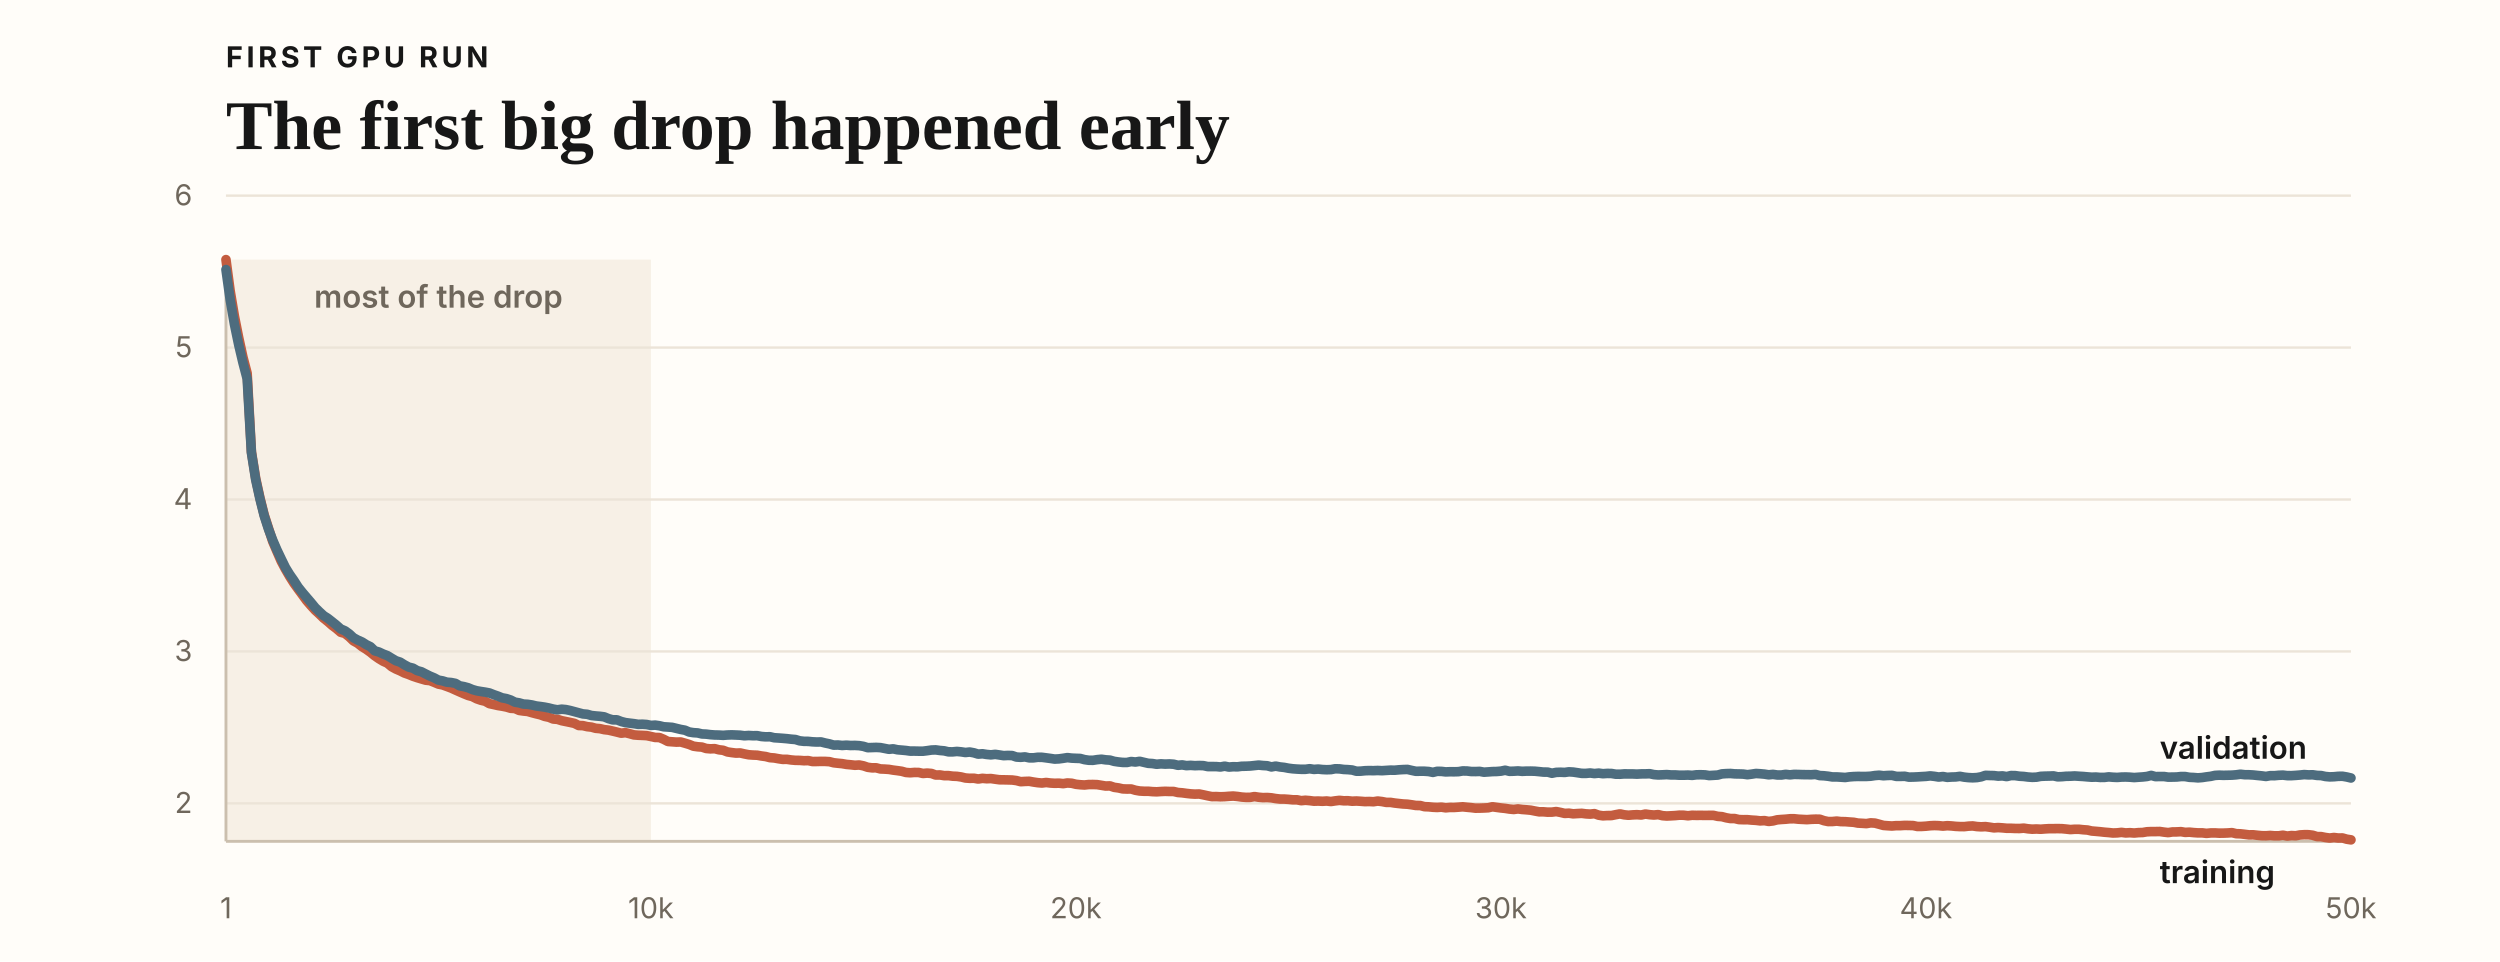
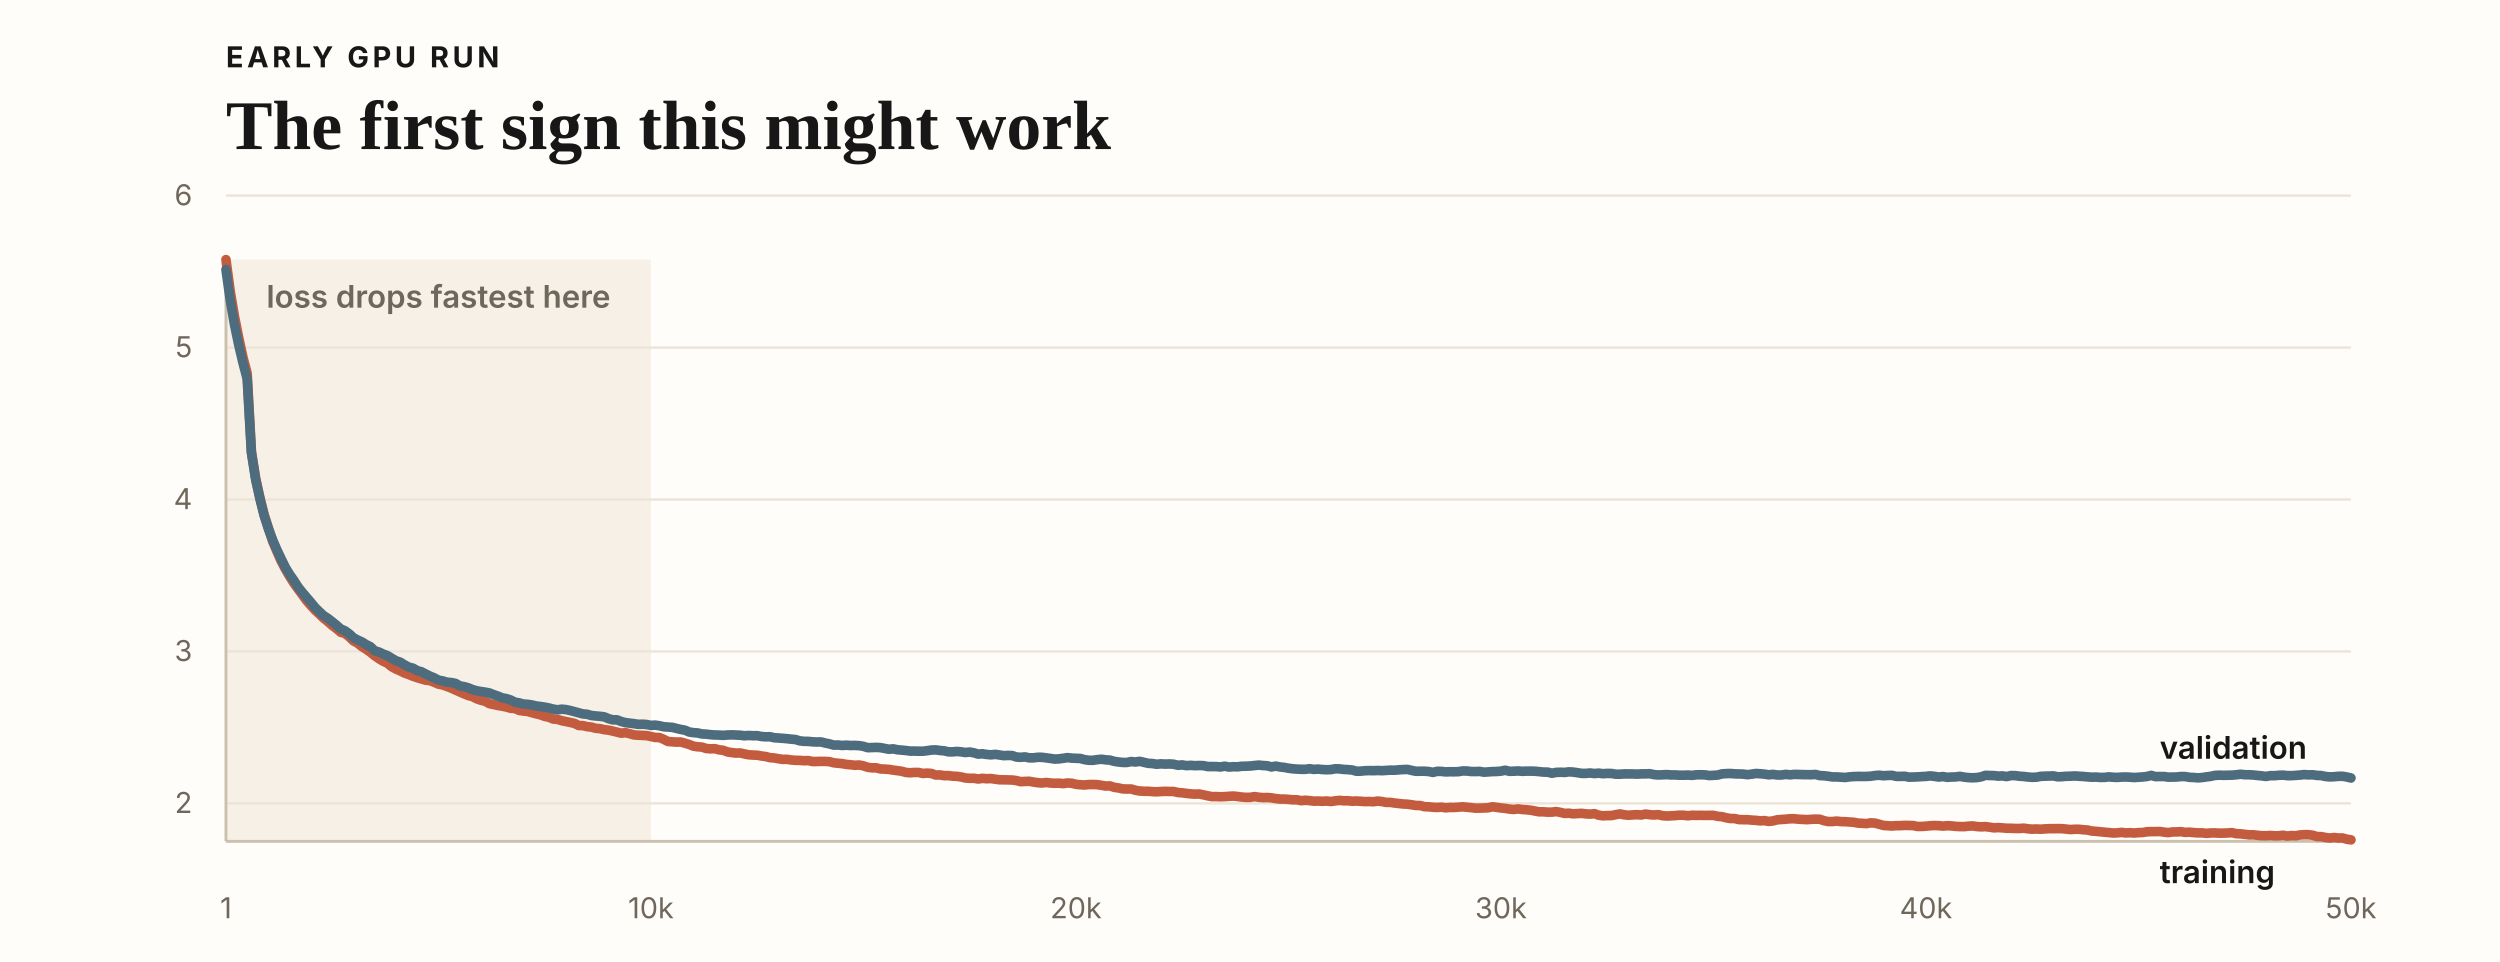
<svg xmlns="http://www.w3.org/2000/svg" width="1040" height="400" viewBox="0 0 1040 400" role="img" aria-labelledby="title desc">
  <style>
    text { fill: #171717; }
    .serif { font-family: Georgia, 'Times New Roman', serif; }
    .sans { font-family: -apple-system, BlinkMacSystemFont, 'Segoe UI', sans-serif; }
    .muted { fill: #6f675c; }
    .grid { stroke: #ece4d8; stroke-width: 1; }
    .axis { stroke: #cbbfae; stroke-width: 1.2; }
    .train { stroke: #c35c3f; }
    .val { stroke: #4d6c7e; }
  </style>
  <rect width="1040" height="400" fill="#fffdf9" />
-   <text x="94" y="28" class="sans" font-size="12" font-weight="700" letter-spacing="1.5" fill="#b23a2a">FIRST GPU RUN</text>
-   <text x="94" y="62" class="serif" font-size="29" font-weight="600">The first big drop happened early</text>
+   <text x="94" y="28" class="sans" font-size="12" font-weight="700" letter-spacing="1.5" fill="#b23a2a">EARLY GPU RUN</text>
+   <text x="94" y="62" class="serif" font-size="29" font-weight="600">The first sign this might work</text>
  <rect x="94.00" y="108" width="176.79" height="242" fill="#f7f0e6" />
-   <text x="182.39" y="128" class="sans muted" font-size="13" font-weight="600" text-anchor="middle">most of the drop</text>
+   <text x="182.39" y="128" class="sans muted" font-size="13" font-weight="600" text-anchor="middle">loss drops fastest here</text>
  <line x1="94" y1="334.20" x2="978" y2="334.20" class="grid" />
  <text x="80" y="338.20" class="sans muted" font-size="12" text-anchor="end">2</text>
  <line x1="94" y1="271.00" x2="978" y2="271.00" class="grid" />
  <text x="80" y="275.00" class="sans muted" font-size="12" text-anchor="end">3</text>
  <line x1="94" y1="207.80" x2="978" y2="207.80" class="grid" />
  <text x="80" y="211.80" class="sans muted" font-size="12" text-anchor="end">4</text>
  <line x1="94" y1="144.59" x2="978" y2="144.59" class="grid" />
  <text x="80" y="148.59" class="sans muted" font-size="12" text-anchor="end">5</text>
  <line x1="94" y1="81.39" x2="978" y2="81.39" class="grid" />
  <text x="80" y="85.39" class="sans muted" font-size="12" text-anchor="end">6</text>
  <text x="94.00" y="382" class="sans muted" font-size="12" text-anchor="middle">1</text>
  <text x="270.79" y="382" class="sans muted" font-size="12" text-anchor="middle">10k</text>
  <text x="447.59" y="382" class="sans muted" font-size="12" text-anchor="middle">20k</text>
  <text x="624.39" y="382" class="sans muted" font-size="12" text-anchor="middle">30k</text>
  <text x="801.20" y="382" class="sans muted" font-size="12" text-anchor="middle">40k</text>
  <text x="978.00" y="382" class="sans muted" font-size="12" text-anchor="middle">50k</text>
  <line x1="94" y1="350" x2="978" y2="350" class="axis" />
  <line x1="94" y1="108" x2="94" y2="350" class="axis" />
  <polyline fill="none" class="train" stroke-width="4" stroke-linecap="round" stroke-linejoin="round" points="94.00,108.00 95.75,121.03 97.52,131.52 99.29,140.45 101.05,148.53 102.82,155.31 104.59,187.93 106.36,198.96 108.13,207.09 109.89,214.14 111.66,219.64 113.43,225.22 115.20,229.36 116.97,233.44 118.73,236.75 120.50,239.81 122.27,242.60 124.04,245.06 125.81,247.46 127.57,249.86 129.34,251.91 131.11,253.85 132.88,255.47 134.65,257.19 136.42,258.60 138.18,260.16 139.95,261.49 141.72,263.02 143.49,263.50 145.26,264.90 147.02,266.60 148.79,267.58 150.56,268.98 152.33,270.08 154.10,271.34 155.86,272.79 157.63,274.01 159.40,275.08 161.17,275.88 162.94,277.36 164.70,278.32 166.47,279.08 168.24,279.97 170.01,280.59 171.78,281.32 173.54,281.91 175.31,282.44 177.08,282.96 178.85,283.14 180.62,283.84 182.38,284.59 184.15,284.94 185.92,285.58 187.69,286.24 189.46,287.05 191.22,287.83 192.99,288.60 194.76,289.32 196.53,289.80 198.30,290.70 200.06,291.31 201.83,291.72 203.60,292.72 205.37,293.09 207.14,293.50 208.90,293.78 210.67,294.13 212.44,294.65 214.21,294.75 215.98,295.54 217.74,295.79 219.51,295.97 221.28,296.48 223.05,296.95 224.82,297.37 226.58,298.02 228.35,298.39 230.12,299.11 231.89,299.25 233.66,299.81 235.43,300.17 237.19,300.53 238.96,300.92 240.73,301.81 242.50,301.87 244.27,302.29 246.03,302.48 247.80,302.97 249.57,303.12 251.34,303.53 253.11,303.73 254.87,304.13 256.64,304.55 258.41,305.01 260.18,304.79 261.95,305.23 263.71,305.72 265.48,305.86 267.25,305.93 269.02,306.03 270.79,306.39 272.55,306.78 274.32,306.81 276.09,307.55 277.86,308.46 279.63,308.59 281.39,308.72 283.16,308.66 284.93,309.17 286.70,309.70 288.47,310.41 290.23,310.66 292.00,310.79 293.77,311.37 295.54,311.52 297.31,311.44 299.07,311.91 300.84,312.12 302.61,312.80 304.38,313.07 306.15,313.29 307.91,313.23 309.68,313.63 311.45,313.98 313.22,314.11 314.99,314.17 316.75,314.49 318.52,314.72 320.29,315.18 322.06,315.31 323.83,315.63 325.59,315.90 327.36,315.88 329.13,316.14 330.90,316.30 332.67,316.32 334.44,316.46 336.20,316.41 337.97,316.79 339.74,316.78 341.51,316.73 343.28,316.75 345.04,316.85 346.81,317.31 348.58,317.51 350.35,317.68 352.12,317.99 353.88,318.15 355.65,318.35 357.42,318.24 359.19,318.59 360.96,319.19 362.72,319.42 364.49,319.41 366.26,319.88 368.03,319.95 369.80,320.07 371.56,320.37 373.33,320.59 375.10,320.85 376.87,321.34 378.64,321.47 380.40,321.33 382.17,321.35 383.94,321.76 385.71,321.61 387.48,321.76 389.24,322.41 391.01,322.38 392.78,322.67 394.55,322.66 396.32,322.89 398.08,322.96 399.85,323.22 401.62,323.65 403.39,323.78 405.16,323.75 406.92,324.07 408.69,323.79 410.46,323.95 412.23,323.88 414.00,324.14 415.76,324.38 417.53,324.40 419.30,324.44 421.07,324.49 422.84,324.72 424.60,325.18 426.37,325.07 428.14,325.01 429.91,325.33 431.68,325.59 433.45,325.74 435.21,325.52 436.98,325.74 438.75,325.85 440.52,325.80 442.29,325.99 444.05,325.72 445.82,325.83 447.59,326.26 449.36,326.45 451.13,326.56 452.89,326.37 454.66,326.35 456.43,326.41 458.20,326.70 459.97,326.99 461.73,326.93 463.50,327.53 465.27,327.77 467.04,328.17 468.81,328.24 470.57,328.22 472.34,328.75 474.11,329.06 475.88,329.16 477.65,329.16 479.41,329.32 481.18,329.39 482.95,329.27 484.72,329.19 486.49,329.25 488.25,329.26 490.02,329.68 491.79,329.81 493.56,330.05 495.33,330.25 497.09,330.36 498.86,330.30 500.63,330.66 502.40,331.05 504.17,331.40 505.93,331.37 507.70,331.46 509.47,331.40 511.24,331.26 513.01,331.16 514.77,331.33 516.54,331.58 518.31,331.71 520.08,331.70 521.85,331.38 523.61,331.65 525.38,331.81 527.15,331.76 528.92,331.90 530.69,332.20 532.46,332.40 534.22,332.41 535.99,332.53 537.76,332.71 539.53,332.71 541.30,333.08 543.06,332.91 544.83,333.06 546.60,333.29 548.37,333.24 550.14,333.33 551.90,333.22 553.67,333.43 555.44,333.16 557.21,332.95 558.98,333.13 560.74,333.11 562.51,333.30 564.28,333.22 566.05,333.33 567.82,333.47 569.58,333.42 571.35,333.52 573.12,333.24 574.89,333.45 576.66,333.79 578.42,333.79 580.19,334.07 581.96,334.27 583.73,334.46 585.50,334.55 587.26,334.79 589.03,335.08 590.80,335.10 592.57,335.57 594.34,335.64 596.10,335.82 597.87,335.90 599.64,335.78 601.41,336.05 603.18,335.89 604.94,335.90 606.71,335.78 608.48,335.63 610.25,335.82 612.02,335.98 613.78,336.20 615.55,336.18 617.32,336.12 619.09,336.03 620.86,335.62 622.62,335.87 624.39,336.11 626.16,336.29 627.93,336.57 629.70,336.74 631.47,336.51 633.23,336.74 635.00,336.87 636.77,337.04 638.54,337.39 640.31,337.72 642.07,337.71 643.84,337.86 645.61,337.84 647.38,337.61 649.15,337.96 650.91,338.38 652.68,338.29 654.45,338.55 656.22,338.44 657.99,338.35 659.75,338.57 661.52,338.67 663.29,338.48 665.06,339.12 666.83,339.38 668.59,339.28 670.36,339.27 672.13,338.91 673.90,338.58 675.67,338.96 677.43,339.14 679.20,338.99 680.97,338.91 682.74,339.04 684.51,338.65 686.27,338.91 688.04,339.05 689.81,338.88 691.58,339.32 693.35,339.46 695.11,339.38 696.88,339.28 698.65,339.11 700.42,339.14 702.19,339.36 703.95,339.15 705.72,339.20 707.49,339.18 709.26,339.21 711.03,339.19 712.79,339.19 714.56,339.60 716.33,339.73 718.10,340.20 719.87,340.51 721.63,340.52 723.40,340.94 725.17,341.00 726.94,340.99 728.71,341.16 730.48,341.27 732.24,341.48 734.01,341.38 735.78,341.71 737.55,341.50 739.32,341.05 741.08,340.90 742.85,340.79 744.62,340.61 746.39,340.60 748.16,340.79 749.92,340.88 751.69,340.97 753.46,340.84 755.23,340.77 757.00,340.79 758.76,341.40 760.53,341.77 762.30,341.75 764.07,341.58 765.84,341.79 767.60,341.81 769.37,341.95 771.14,342.07 772.91,342.41 774.68,342.50 776.44,342.62 778.21,342.31 779.98,342.42 781.75,342.89 783.52,343.38 785.28,343.51 787.05,343.62 788.82,343.47 790.59,343.47 792.36,343.36 794.12,343.39 795.89,343.44 797.66,343.82 799.43,343.80 801.20,343.69 802.96,343.50 804.73,343.42 806.50,343.48 808.27,343.66 810.04,343.49 811.80,343.59 813.57,343.77 815.34,343.86 817.11,343.88 818.88,343.68 820.64,343.59 822.41,343.85 824.18,343.96 825.95,343.87 827.72,344.11 829.49,344.39 831.25,344.27 833.02,344.39 834.79,344.56 836.56,344.56 838.33,344.64 840.09,344.66 841.86,344.51 843.63,344.78 845.40,344.94 847.17,344.86 848.93,344.96 850.70,344.82 852.47,344.72 854.24,344.72 856.01,344.70 857.77,344.73 859.54,344.90 861.31,345.10 863.08,344.97 864.85,344.98 866.61,345.17 868.38,345.29 870.15,345.70 871.92,345.84 873.69,346.00 875.45,346.20 877.22,346.34 878.99,346.53 880.76,346.47 882.53,346.27 884.29,346.50 886.06,346.40 887.83,346.54 889.60,346.37 891.37,346.32 893.13,346.02 894.90,345.94 896.67,345.94 898.44,345.90 900.21,346.16 901.97,346.36 903.74,346.09 905.51,346.07 907.28,345.97 909.05,346.27 910.81,346.18 912.58,346.36 914.35,346.48 916.12,346.47 917.89,346.68 919.65,346.51 921.42,346.49 923.19,346.60 924.96,346.58 926.73,346.51 928.50,346.38 930.26,346.81 932.03,346.87 933.80,347.07 935.57,347.30 937.34,347.28 939.10,347.48 940.87,347.65 942.64,347.68 944.41,347.55 946.18,347.70 947.94,347.70 949.71,347.45 951.48,347.81 953.25,347.59 955.02,347.68 956.78,347.34 958.55,347.23 960.32,347.24 962.09,347.46 963.86,348.01 965.62,348.04 967.39,348.39 969.16,348.63 970.93,348.40 972.70,348.62 974.46,348.59 976.23,349.10 978.00,349.38" />
  <polyline fill="none" class="val" stroke-width="4" stroke-linecap="round" stroke-linejoin="round" points="94.00,112.14 95.75,124.69 97.52,134.88 99.29,143.39 101.05,150.85 102.82,157.59 104.59,188.31 106.36,199.55 108.13,207.53 109.89,214.53 111.66,220.03 113.43,224.66 115.20,228.76 116.97,232.47 118.73,236.08 120.50,238.97 122.27,241.50 124.04,244.26 125.81,246.48 127.57,248.55 129.34,250.61 131.11,252.77 132.88,254.50 134.65,256.13 136.42,257.26 138.18,258.64 139.95,260.07 141.72,261.64 143.49,262.40 145.26,263.67 147.02,265.29 148.79,266.26 150.56,267.04 152.33,268.16 154.10,269.03 155.86,270.73 157.63,271.24 159.40,272.07 161.17,272.75 162.94,273.83 164.70,274.87 166.47,275.45 168.24,276.56 170.01,277.51 171.78,277.95 173.54,278.97 175.31,279.46 177.08,280.37 178.85,281.25 180.62,281.99 182.38,282.93 184.15,283.25 185.92,283.79 187.69,283.93 189.46,284.28 191.22,285.31 192.99,285.63 194.76,286.11 196.53,286.85 198.30,287.36 200.06,287.66 201.83,287.93 203.60,288.27 205.37,288.97 207.14,289.59 208.90,290.30 210.67,290.62 212.44,291.21 214.21,292.10 215.98,292.39 217.74,292.89 219.51,292.99 221.28,293.26 223.05,293.69 224.82,293.91 226.58,294.17 228.35,294.52 230.12,294.97 231.89,295.28 233.66,295.02 235.43,295.19 237.19,295.57 238.96,296.04 240.73,296.52 242.50,296.99 244.27,297.14 246.03,297.65 247.80,297.84 249.57,297.98 251.34,298.21 253.11,298.94 254.87,299.45 256.64,299.45 258.41,300.14 260.18,300.60 261.95,300.83 263.71,301.04 265.48,301.32 267.25,301.27 269.02,301.39 270.79,301.77 272.55,301.65 274.32,301.91 276.09,302.34 277.86,302.45 279.63,302.58 281.39,303.01 283.16,303.44 284.93,303.76 286.70,304.51 288.47,304.79 290.23,304.90 292.00,305.32 293.77,305.40 295.54,305.62 297.31,305.75 299.07,305.79 300.84,305.90 302.61,305.76 304.38,305.70 306.15,305.77 307.91,305.85 309.68,306.08 311.45,305.96 313.22,306.06 314.99,306.04 316.75,306.38 318.52,306.52 320.29,306.48 322.06,306.90 323.83,307.01 325.59,307.14 327.36,307.29 329.13,307.50 330.90,307.64 332.67,308.19 334.44,308.39 336.20,308.41 337.97,308.59 339.74,308.68 341.51,308.64 343.28,309.09 345.04,309.45 346.81,309.97 348.58,309.92 350.35,310.11 352.12,309.99 353.88,310.13 355.65,310.09 357.42,310.19 359.19,310.48 360.96,311.03 362.72,310.98 364.49,310.92 366.26,311.01 368.03,311.35 369.80,311.70 371.56,311.52 373.33,311.90 375.10,312.05 376.87,312.21 378.64,312.46 380.40,312.45 382.17,312.49 383.94,312.50 385.71,312.28 387.48,312.02 389.24,311.95 391.01,312.20 392.78,312.35 394.55,312.76 396.32,312.77 398.08,312.60 399.85,312.77 401.62,313.04 403.39,312.85 405.16,313.18 406.92,313.72 408.69,313.57 410.46,313.85 412.23,314.02 414.00,313.81 415.76,314.07 417.53,314.35 419.30,314.26 421.07,314.32 422.84,314.93 424.60,315.04 426.37,314.87 428.14,315.26 429.91,315.26 431.68,315.03 433.45,315.04 435.21,315.27 436.98,315.51 438.75,315.78 440.52,315.69 442.29,315.45 444.05,315.17 445.82,315.38 447.59,315.46 449.36,315.52 451.13,316.00 452.89,316.26 454.66,316.29 456.43,316.01 458.20,315.84 459.97,316.09 461.73,316.21 463.50,316.72 465.27,316.98 467.04,317.17 468.81,317.19 470.57,316.80 472.34,317.00 474.11,316.71 475.88,317.13 477.65,317.54 479.41,317.64 481.18,317.93 482.95,317.76 484.72,317.87 486.49,317.80 488.25,317.92 490.02,318.36 491.79,318.20 493.56,318.50 495.33,318.39 497.09,318.52 498.86,318.45 500.63,318.51 502.40,318.89 504.17,318.89 505.93,318.90 507.70,319.06 509.47,318.73 511.24,319.10 513.01,318.95 514.77,319.00 516.54,318.77 518.31,318.74 520.08,318.66 521.85,318.47 523.61,318.28 525.38,318.46 527.15,318.56 528.92,319.04 530.69,318.71 532.46,319.05 534.22,319.24 535.99,319.58 537.76,319.81 539.53,319.94 541.30,320.03 543.06,320.03 544.83,319.79 546.60,320.07 548.37,319.94 550.14,320.13 551.90,320.21 553.67,320.15 555.44,319.81 557.21,319.85 558.98,320.09 560.74,320.17 562.51,320.33 564.28,320.83 566.05,320.80 567.82,320.62 569.58,320.56 571.35,320.60 573.12,320.52 574.89,320.61 576.66,320.49 578.42,320.38 580.19,320.41 581.96,320.24 583.73,320.14 585.50,320.08 587.26,320.49 589.03,320.86 590.80,320.82 592.57,320.83 594.34,320.95 596.10,321.31 597.87,320.87 599.64,320.90 601.41,321.11 603.18,321.04 604.94,321.06 606.71,321.01 608.48,320.71 610.25,320.74 612.02,320.95 613.78,320.97 615.55,320.90 617.32,321.23 619.09,321.11 620.86,320.98 622.62,320.94 624.39,320.79 626.16,320.42 627.93,320.87 629.70,320.82 631.47,320.71 633.23,320.87 635.00,320.79 636.77,320.78 638.54,320.83 640.31,321.00 642.07,321.19 643.84,321.20 645.61,321.67 647.38,321.31 649.15,321.25 650.91,321.33 652.68,321.08 654.45,321.19 656.22,321.45 657.99,321.72 659.75,321.73 661.52,321.57 663.29,321.80 665.06,321.62 666.83,321.86 668.59,321.74 670.36,321.77 672.13,322.06 673.90,322.08 675.67,321.94 677.43,321.95 679.20,321.96 680.97,322.04 682.74,321.94 684.51,321.93 686.27,321.86 688.04,322.24 689.81,322.38 691.58,322.32 693.35,322.23 695.11,322.37 696.88,322.37 698.65,322.49 700.42,322.49 702.19,322.43 703.95,322.55 705.72,322.32 707.49,322.29 709.26,322.35 711.03,322.63 712.79,322.53 714.56,322.43 716.33,321.94 718.10,321.82 719.87,321.77 721.63,321.93 723.40,321.96 725.17,322.02 726.94,322.27 728.71,322.04 730.48,321.77 732.24,321.88 734.01,322.04 735.78,322.32 737.55,322.14 739.32,322.39 741.08,322.40 742.85,322.13 744.62,322.34 746.39,322.14 748.16,322.18 749.92,322.24 751.69,322.26 753.46,322.29 755.23,322.16 757.00,322.64 758.76,322.72 760.53,322.92 762.30,323.21 764.07,323.20 765.84,323.31 767.60,323.43 769.37,323.18 771.14,323.05 772.91,322.99 774.68,323.01 776.44,323.00 778.21,322.90 779.98,322.63 781.75,322.49 783.52,322.71 785.28,322.59 787.05,322.55 788.82,322.97 790.59,322.98 792.36,322.93 794.12,323.29 795.89,323.26 797.66,323.18 799.43,323.07 801.20,322.97 802.96,322.77 804.73,322.96 806.50,323.25 808.27,323.04 810.04,323.37 811.80,323.25 813.57,323.20 815.34,322.96 817.11,323.29 818.88,323.48 820.64,323.56 822.41,323.47 824.18,323.15 825.95,322.54 827.72,322.61 829.49,322.65 831.25,322.87 833.02,322.77 834.79,323.06 836.56,322.63 838.33,322.66 840.09,322.91 841.86,323.01 843.63,323.24 845.40,323.37 847.17,323.30 848.93,322.96 850.70,322.88 852.47,322.84 854.24,322.77 856.01,323.16 857.77,323.09 859.54,322.93 861.31,322.90 863.08,322.80 864.85,322.92 866.61,323.02 868.38,323.18 870.15,323.32 871.92,323.26 873.69,323.41 875.45,323.40 877.22,323.18 878.99,323.33 880.76,323.41 882.53,323.27 884.29,323.23 886.06,323.31 887.83,323.46 889.60,323.33 891.37,323.21 893.13,323.02 894.90,322.57 896.67,323.07 898.44,323.03 900.21,323.03 901.97,323.29 903.74,323.27 905.51,323.23 907.28,323.04 909.05,323.05 910.81,323.36 912.58,323.44 914.35,323.59 916.12,323.45 917.89,323.18 919.65,322.96 921.42,322.57 923.19,322.47 924.96,322.54 926.73,322.50 928.50,322.46 930.26,322.32 932.03,322.08 933.80,322.28 935.57,322.30 937.34,322.40 939.10,322.59 940.87,322.76 942.64,323.00 944.41,322.68 946.18,322.69 947.94,322.52 949.71,322.45 951.48,322.66 953.25,322.67 955.02,322.56 956.78,322.42 958.55,322.23 960.32,322.35 962.09,322.31 963.86,322.57 965.62,322.64 967.39,323.02 969.16,323.18 970.93,323.12 972.70,322.95 974.46,322.92 976.23,323.22 978.00,323.64" />
  <text x="898.44" y="315.64" class="sans" font-size="13" font-weight="600" fill="#4d6c7e">validation</text>
  <text x="898.44" y="367.38" class="sans" font-size="13" font-weight="600" fill="#c35c3f">training</text>
</svg>
